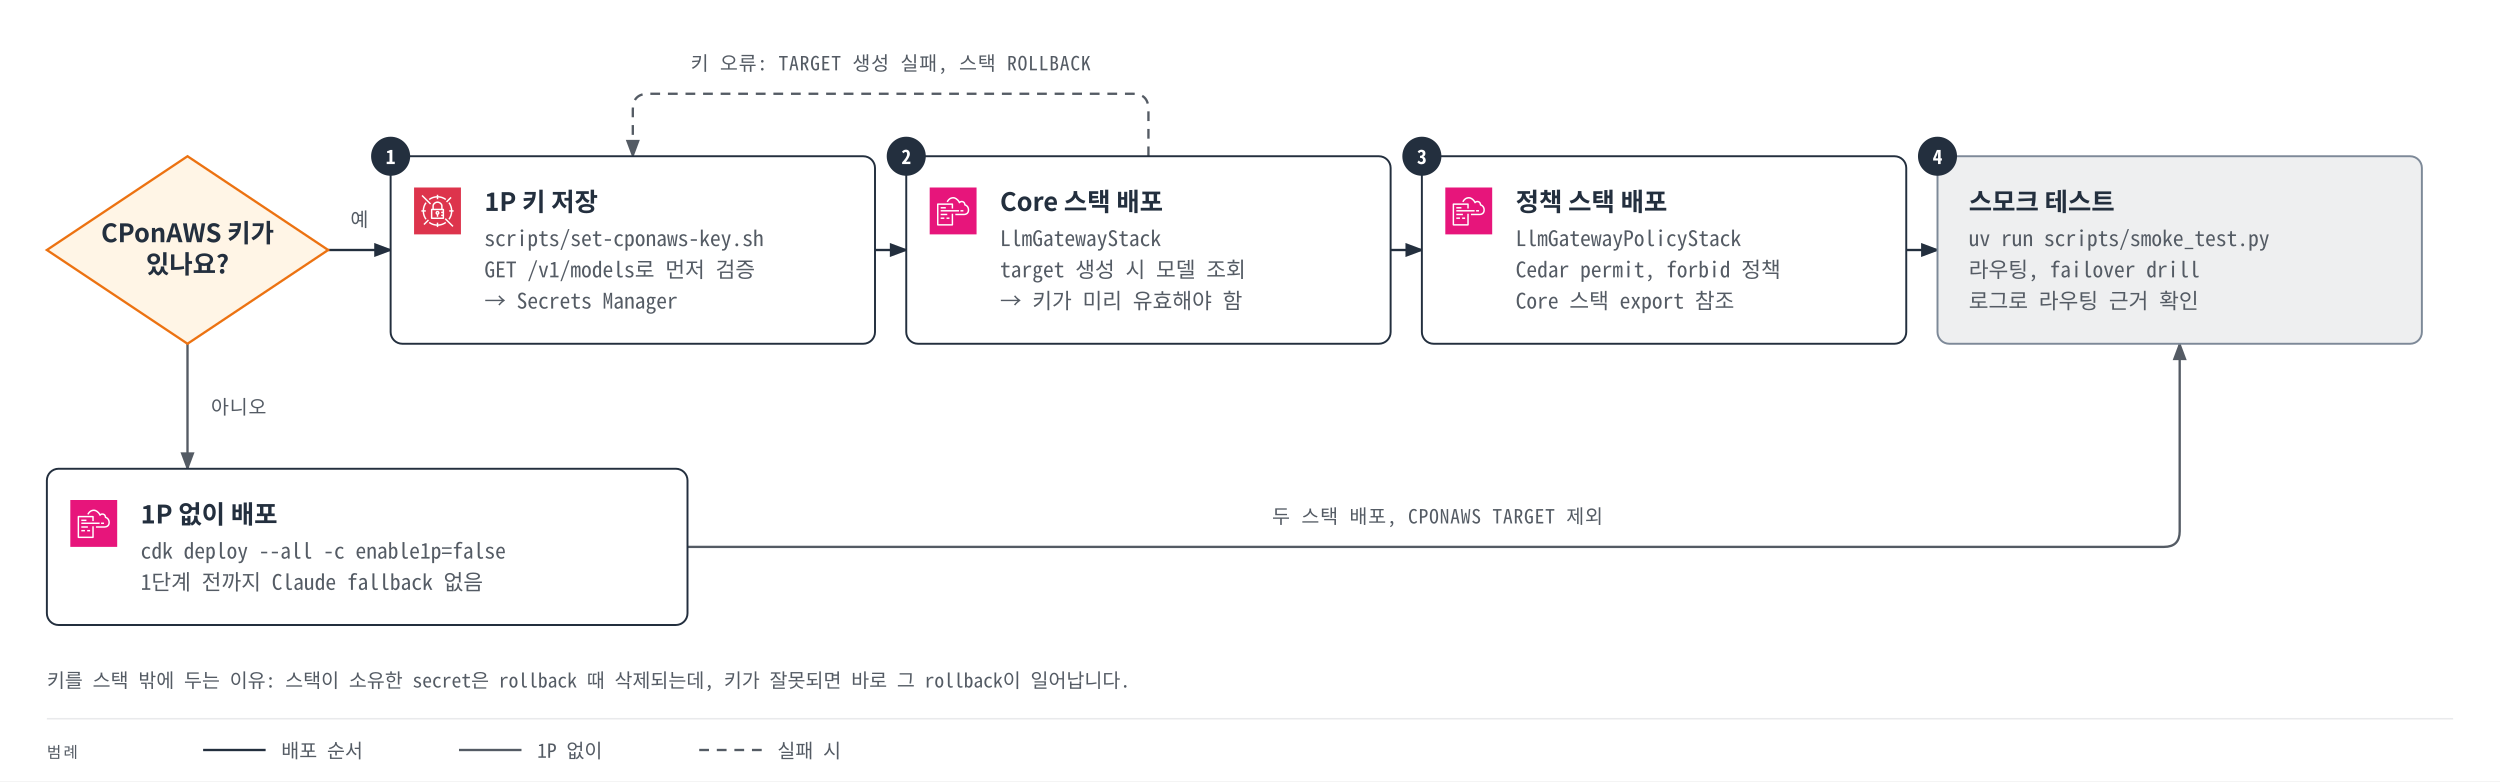
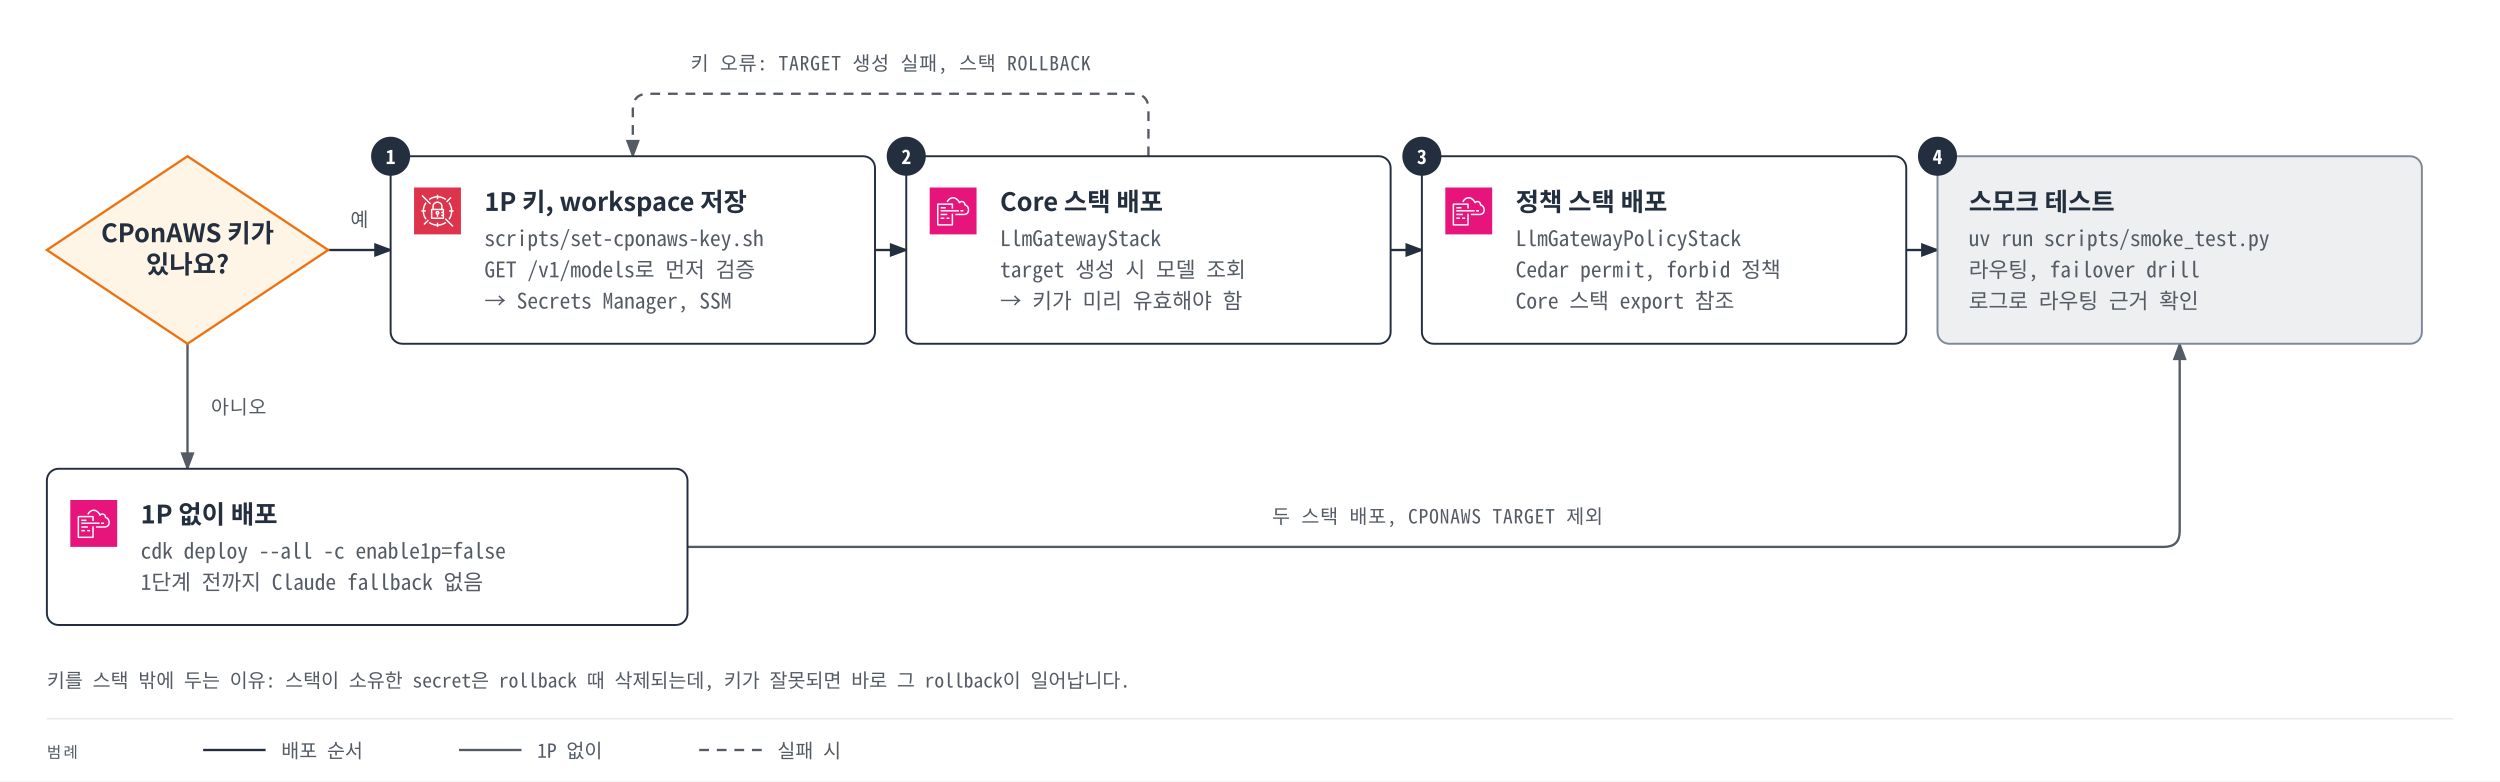
<svg xmlns="http://www.w3.org/2000/svg" viewBox="0 48 1280 400" role="img" aria-labelledby="dep-ko-title dep-ko-desc">
  <defs>
    <style>@font-face { font-family: 'Amazon Ember'; font-weight: 400; font-style: normal; src: local('Amazon Ember'), url('fonts/AmazonEmber_W_Rg.woff2') format('woff2'); }@font-face { font-family: 'Amazon Ember'; font-weight: 400; font-style: italic; src: local('Amazon Ember Italic'), local('Amazon Ember'), url('fonts/AmazonEmber_W_RgIt.woff2') format('woff2'); }@font-face { font-family: 'Amazon Ember'; font-weight: 600; font-style: normal; src: local('Amazon Ember Medium'), local('Amazon Ember'), url('fonts/AmazonEmber_W_SBd.woff2') format('woff2'); }@font-face { font-family: 'Amazon Ember'; font-weight: 700; font-style: normal; src: local('Amazon Ember Bold'), local('Amazon Ember'), url('fonts/AmazonEmber_W_Bd.woff2') format('woff2'); }@font-face { font-family: 'Amazon Ember Mono'; font-weight: 400; font-style: normal; src: local('Amazon Ember Mono'), url('fonts/AmazonEmberMono_W_Rg.woff2') format('woff2'); }@font-face { font-family: 'Amazon Ember Mono'; font-weight: 700; font-style: normal; src: local('Amazon Ember Mono Bold'), local('Amazon Ember Mono'), url('fonts/AmazonEmberMono_W_Bd.woff2') format('woff2'); }</style>
    <marker id="dep-ko-arrow" markerWidth="8" markerHeight="6" refX="7" refY="3" orient="auto">
      <polygon points="0 0, 8 3, 0 6" fill="#545B64" />
    </marker>
    <marker id="dep-ko-accent" markerWidth="8" markerHeight="6" refX="7" refY="3" orient="auto">
      <polygon points="0 0, 8 3, 0 6" fill="#EC7211" />
    </marker>
    <marker id="dep-ko-link" markerWidth="8" markerHeight="6" refX="7" refY="3" orient="auto">
      <polygon points="0 0, 8 3, 0 6" fill="#0972D3" />
    </marker>
    <marker id="dep-ko-ink" markerWidth="8" markerHeight="6" refX="7" refY="3" orient="auto">
      <polygon points="0 0, 8 3, 0 6" fill="#232F3E" />
    </marker>
  </defs>
  <rect y="48" width="100%" height="100%" fill="#ffffff" />
  <path d="M 168,176 H 200" fill="none" stroke="#232F3E" stroke-width="1.2" marker-end="url(#dep-ko-ink)" />
  <rect x="174" y="153" width="20" height="14" rx="2" fill="#ffffff" />
  <text x="184" y="164" fill="#545B64" font-size="10" font-family="'Amazon Ember Mono', 'D2Coding', 'Noto Sans Mono CJK KR', ui-monospace, monospace" text-anchor="middle" letter-spacing="0.04em">예</text>
  <path d="M 448,176 H 464" fill="none" stroke="#232F3E" stroke-width="1.2" marker-end="url(#dep-ko-ink)" />
  <path d="M 712,176 H 728" fill="none" stroke="#232F3E" stroke-width="1.2" marker-end="url(#dep-ko-ink)" />
  <path d="M 976,176 H 992" fill="none" stroke="#232F3E" stroke-width="1.2" marker-end="url(#dep-ko-ink)" />
  <path d="M 588,128 V 104 Q 588,96 580,96 H 332 Q 324,96 324,104 V 128" fill="none" stroke="#545B64" stroke-width="1.2" stroke-dasharray="5,4" marker-end="url(#dep-ko-arrow)" />
  <rect x="324" y="73" width="264" height="14" rx="2" fill="#ffffff" />
  <text x="456" y="84" fill="#545B64" font-size="10" font-family="'Amazon Ember Mono', 'D2Coding', 'Noto Sans Mono CJK KR', ui-monospace, monospace" text-anchor="middle" letter-spacing="0.04em">키 오류: TARGET 생성 실패, 스택 ROLLBACK</text>
  <path d="M 96,224 V 288" fill="none" stroke="#545B64" stroke-width="1.2" marker-end="url(#dep-ko-arrow)" />
  <rect x="104" y="249" width="44" height="14" rx="2" fill="#ffffff" />
  <text x="108" y="260" fill="#545B64" font-size="10" font-family="'Amazon Ember Mono', 'D2Coding', 'Noto Sans Mono CJK KR', ui-monospace, monospace" text-anchor="start" letter-spacing="0.04em">아니오</text>
  <path d="M 352,328 H 1108 Q 1116,328 1116,320 V 224" fill="none" stroke="#545B64" stroke-width="1.2" marker-end="url(#dep-ko-arrow)" />
  <rect x="626" y="305" width="220" height="14" rx="2" fill="#ffffff" />
  <text x="736" y="316" fill="#545B64" font-size="10" font-family="'Amazon Ember Mono', 'D2Coding', 'Noto Sans Mono CJK KR', ui-monospace, monospace" text-anchor="middle" letter-spacing="0.04em">두 스택 배포, CPONAWS TARGET 제외</text>
  <rect x="200" y="128" width="248" height="96" rx="6" fill="#ffffff" />
  <rect x="200" y="128" width="248" height="96" rx="6" fill="#ffffff" stroke="#232F3E" stroke-width="1" />
  <g transform="translate(212,144) scale(0.375)" aria-hidden="true">
    <g stroke="none" stroke-width="1" fill="none" fill-rule="evenodd">
      <g fill="#DD344C">
        <rect x="0" y="0" width="64" height="64" />
      </g>
      <path d="M31.24,34.64 C31.24,35.059 31.581,35.4 32,35.4 C32.419,35.4 32.76,35.059 32.76,34.64 C32.76,34.221 32.419,33.88 32,33.88 C31.581,33.88 31.24,34.221 31.24,34.64 L31.24,34.64 Z M29.24,34.64 C29.24,33.118 30.478,31.88 32,31.88 C33.521,31.88 34.76,33.118 34.76,34.64 C34.76,35.808 34.027,36.804 33,37.205 L33,40 L31,40 L31,37.205 C29.972,36.803 29.24,35.808 29.24,34.64 L29.24,34.64 Z M39,31 L25,31 L25,41 L39,41 L39,39 L37,39 L37,37 L39,37 L39,35 L37,35 L37,33 L39,33 L39,31 Z M27,29 L36.999,29 L37,25 C37,24.135 36.424,23.141 35.457,22.341 C34.443,21.501 33.152,21 32.003,21 L32.001,21 C29.618,21 27.001,23.093 27,25 L27,29 Z M39,25 L38.999,29 L40,29 C40.553,29 41,29.448 41,30 L41,42 C41,42.552 40.553,43 40,43 L24,43 C23.447,43 23,42.552 23,42 L23,30 C23,29.448 23.447,29 24,29 L25,29 L25,25 C25.001,21.971 28.469,19 32.001,19 L32.003,19 C33.628,19 35.351,19.657 36.732,20.801 C38.174,21.994 39.001,23.525 39,25 L39,25 Z M15.489,43.95 L17.11,42.777 C15.029,39.902 13.859,36.538 13.676,33 L16,33 L16,31 L13.678,31 C13.871,27.483 15.04,24.14 17.11,21.281 L15.489,20.108 C13.172,23.311 11.873,27.058 11.678,31 L10,31 L10,33 L11.676,33 C11.861,36.962 13.16,40.731 15.489,43.95 L15.489,43.95 Z M42.747,46.918 C39.88,48.993 36.527,50.162 33,50.35 L33,48 L31,48 L31,50.35 C27.471,50.162 24.118,48.994 21.25,46.918 L20.078,48.538 C23.289,50.862 27.049,52.161 31,52.35 L31,54 L33,54 L33,52.35 C36.951,52.16 40.709,50.862 43.919,48.538 L42.747,46.918 Z M21.25,17.14 C24.118,15.064 27.471,13.895 31,13.707 L31,16 L33,16 L33,13.707 C36.527,13.896 39.88,15.065 42.747,17.14 L43.919,15.52 C40.709,13.196 36.951,11.897 33,11.707 L33,10 L31,10 L31,11.707 C27.048,11.897 23.289,13.196 20.078,15.52 L21.25,17.14 Z M52.319,31 C52.125,27.058 50.826,23.311 48.509,20.108 L46.887,21.281 C48.958,24.14 50.127,27.483 50.319,31 L48,31 L48,33 L50.322,33 C50.138,36.538 48.969,39.902 46.887,42.777 L48.509,43.95 C50.838,40.731 52.136,36.962 52.322,33 L54,33 L54,31 L52.319,31 Z M45.026,20.416 L51.185,14.256 L49.771,12.842 L43.612,19.002 L45.026,20.416 Z M18.971,43.642 L12.811,49.802 L14.225,51.216 L20.386,45.056 L18.971,43.642 Z M23.246,21.833 L11.586,10.173 L10.172,11.587 L21.832,23.247 L23.246,21.833 Z M43.303,41.89 L53.826,52.413 L52.412,53.827 L41.888,43.304 L43.303,41.89 Z" fill="#FFFFFF" />
    </g>
  </g>
-   <text x="248" y="156" fill="#232F3E" font-size="13" font-weight="600" font-family="'Amazon Ember', 'Noto Sans CJK KR', 'Noto Sans KR', 'Apple SD Gothic Neo', 'Malgun Gothic', 'Helvetica Neue', Arial, sans-serif">1P 키 저장</text>
+   <text x="248" y="156" fill="#232F3E" font-size="13" font-weight="600" font-family="'Amazon Ember', 'Noto Sans CJK KR', 'Noto Sans KR', 'Apple SD Gothic Neo', 'Malgun Gothic', 'Helvetica Neue', Arial, sans-serif">1P 키, workspace 저장</text>
  <text x="248" y="174" fill="#545B64" font-size="11" font-family="'Amazon Ember Mono', 'D2Coding', 'Noto Sans Mono CJK KR', ui-monospace, monospace">scripts/set-cponaws-key.sh</text>
  <text x="248" y="190" fill="#545B64" font-size="11" font-family="'Amazon Ember Mono', 'D2Coding', 'Noto Sans Mono CJK KR', ui-monospace, monospace">GET /v1/models로 먼저 검증</text>
-   <text x="248" y="206" fill="#545B64" font-size="11" font-family="'Amazon Ember Mono', 'D2Coding', 'Noto Sans Mono CJK KR', ui-monospace, monospace">→ Secrets Manager</text>
+   <text x="248" y="206" fill="#545B64" font-size="11" font-family="'Amazon Ember Mono', 'D2Coding', 'Noto Sans Mono CJK KR', ui-monospace, monospace">→ Secrets Manager, SSM</text>
  <circle cx="200" cy="128" r="10" fill="#232F3E" />
  <text x="200" y="132" fill="#ffffff" font-size="10" font-weight="700" font-family="'Amazon Ember Mono', 'D2Coding', 'Noto Sans Mono CJK KR', ui-monospace, monospace" text-anchor="middle">1</text>
  <rect x="464" y="128" width="248" height="96" rx="6" fill="#ffffff" />
  <rect x="464" y="128" width="248" height="96" rx="6" fill="#ffffff" stroke="#232F3E" stroke-width="1" />
  <g transform="translate(476,144) scale(0.375)" aria-hidden="true">
    <g stroke="none" stroke-width="1" fill="none" fill-rule="evenodd">
      <g fill="#E7157B">
        <rect x="0" y="0" width="64" height="64" />
      </g>
      <path d="M42.008,32.788 L46.009,32.788 L46.009,30.766 L42.008,30.766 L42.008,32.788 Z M23.003,42.9 L27.004,42.9 L27.004,40.877 L23.003,40.877 L23.003,42.9 Z M15.001,42.9 L20.003,42.9 L20.003,40.877 L15.001,40.877 L15.001,42.9 Z M15.001,37.844 L24.004,37.844 L24.004,35.821 L15.001,35.821 L15.001,37.844 Z M15.001,28.743 L22.003,28.743 L22.003,26.721 L15.001,26.721 L15.001,28.743 Z M15.001,32.788 L40.008,32.788 L40.008,30.766 L15.001,30.766 L15.001,32.788 Z M30.005,49.978 L12.001,49.978 L12.001,23.688 L30.005,23.688 L30.005,28.743 L32.006,28.743 L32.006,22.676 C32.006,22.118 31.557,21.665 31.005,21.665 L11,21.665 C10.447,21.665 10,22.118 10,22.676 L10,50.989 C10,51.547 10.447,52 11,52 L31.005,52 C31.557,52 32.006,51.547 32.006,50.989 L32.006,35.821 L30.005,35.821 L30.005,49.978 Z M54,30.766 C54,36.364 49.427,37.844 47.009,37.844 L35.006,37.844 L35.006,35.821 L47.009,35.821 C47.517,35.817 51.999,35.644 51.999,30.766 C51.999,26.707 49.199,24.916 47.842,24.685 C47.329,24.597 46.969,24.127 47.013,23.604 C47.014,23.591 47.015,23.577 47.017,23.565 C46.978,21.965 46.2,20.796 44.866,20.348 C43.57,19.914 42.109,20.296 41.398,21.259 C41.178,21.557 40.818,21.714 40.448,21.654 C40.084,21.599 39.778,21.346 39.654,20.994 C39.183,19.663 38.497,18.796 37.541,17.829 C35.241,15.522 32.964,14.248 29.337,15.541 C27.691,16.126 25.713,18.143 24.926,20.035 L23.081,19.251 C24.092,16.824 26.495,14.409 28.673,13.634 C33.565,11.89 36.617,14.051 38.952,16.396 C39.746,17.199 40.412,17.983 40.944,18.968 C42.218,18.129 43.917,17.898 45.497,18.429 C47.47,19.091 48.731,20.734 48.976,22.901 C51.183,23.675 54,26.185 54,30.766 L54,30.766 Z" fill="#FFFFFF" />
    </g>
  </g>
  <text x="512" y="156" fill="#232F3E" font-size="13" font-weight="600" font-family="'Amazon Ember', 'Noto Sans CJK KR', 'Noto Sans KR', 'Apple SD Gothic Neo', 'Malgun Gothic', 'Helvetica Neue', Arial, sans-serif">Core 스택 배포</text>
  <text x="512" y="174" fill="#545B64" font-size="11" font-family="'Amazon Ember Mono', 'D2Coding', 'Noto Sans Mono CJK KR', ui-monospace, monospace">LlmGatewayStack</text>
  <text x="512" y="190" fill="#545B64" font-size="11" font-family="'Amazon Ember Mono', 'D2Coding', 'Noto Sans Mono CJK KR', ui-monospace, monospace">target 생성 시 모델 조회</text>
  <text x="512" y="206" fill="#545B64" font-size="11" font-family="'Amazon Ember Mono', 'D2Coding', 'Noto Sans Mono CJK KR', ui-monospace, monospace">→ 키가 미리 유효해야 함</text>
  <circle cx="464" cy="128" r="10" fill="#232F3E" />
  <text x="464" y="132" fill="#ffffff" font-size="10" font-weight="700" font-family="'Amazon Ember Mono', 'D2Coding', 'Noto Sans Mono CJK KR', ui-monospace, monospace" text-anchor="middle">2</text>
  <rect x="728" y="128" width="248" height="96" rx="6" fill="#ffffff" />
  <rect x="728" y="128" width="248" height="96" rx="6" fill="#ffffff" stroke="#232F3E" stroke-width="1" />
  <g transform="translate(740,144) scale(0.375)" aria-hidden="true">
    <g stroke="none" stroke-width="1" fill="none" fill-rule="evenodd">
      <g fill="#E7157B">
        <rect x="0" y="0" width="64" height="64" />
      </g>
      <path d="M42.008,32.788 L46.009,32.788 L46.009,30.766 L42.008,30.766 L42.008,32.788 Z M23.003,42.9 L27.004,42.9 L27.004,40.877 L23.003,40.877 L23.003,42.9 Z M15.001,42.9 L20.003,42.9 L20.003,40.877 L15.001,40.877 L15.001,42.9 Z M15.001,37.844 L24.004,37.844 L24.004,35.821 L15.001,35.821 L15.001,37.844 Z M15.001,28.743 L22.003,28.743 L22.003,26.721 L15.001,26.721 L15.001,28.743 Z M15.001,32.788 L40.008,32.788 L40.008,30.766 L15.001,30.766 L15.001,32.788 Z M30.005,49.978 L12.001,49.978 L12.001,23.688 L30.005,23.688 L30.005,28.743 L32.006,28.743 L32.006,22.676 C32.006,22.118 31.557,21.665 31.005,21.665 L11,21.665 C10.447,21.665 10,22.118 10,22.676 L10,50.989 C10,51.547 10.447,52 11,52 L31.005,52 C31.557,52 32.006,51.547 32.006,50.989 L32.006,35.821 L30.005,35.821 L30.005,49.978 Z M54,30.766 C54,36.364 49.427,37.844 47.009,37.844 L35.006,37.844 L35.006,35.821 L47.009,35.821 C47.517,35.817 51.999,35.644 51.999,30.766 C51.999,26.707 49.199,24.916 47.842,24.685 C47.329,24.597 46.969,24.127 47.013,23.604 C47.014,23.591 47.015,23.577 47.017,23.565 C46.978,21.965 46.2,20.796 44.866,20.348 C43.57,19.914 42.109,20.296 41.398,21.259 C41.178,21.557 40.818,21.714 40.448,21.654 C40.084,21.599 39.778,21.346 39.654,20.994 C39.183,19.663 38.497,18.796 37.541,17.829 C35.241,15.522 32.964,14.248 29.337,15.541 C27.691,16.126 25.713,18.143 24.926,20.035 L23.081,19.251 C24.092,16.824 26.495,14.409 28.673,13.634 C33.565,11.89 36.617,14.051 38.952,16.396 C39.746,17.199 40.412,17.983 40.944,18.968 C42.218,18.129 43.917,17.898 45.497,18.429 C47.47,19.091 48.731,20.734 48.976,22.901 C51.183,23.675 54,26.185 54,30.766 L54,30.766 Z" fill="#FFFFFF" />
    </g>
  </g>
  <text x="776" y="156" fill="#232F3E" font-size="13" font-weight="600" font-family="'Amazon Ember', 'Noto Sans CJK KR', 'Noto Sans KR', 'Apple SD Gothic Neo', 'Malgun Gothic', 'Helvetica Neue', Arial, sans-serif">정책 스택 배포</text>
  <text x="776" y="174" fill="#545B64" font-size="11" font-family="'Amazon Ember Mono', 'D2Coding', 'Noto Sans Mono CJK KR', ui-monospace, monospace">LlmGatewayPolicyStack</text>
  <text x="776" y="190" fill="#545B64" font-size="11" font-family="'Amazon Ember Mono', 'D2Coding', 'Noto Sans Mono CJK KR', ui-monospace, monospace">Cedar permit, forbid 정책</text>
  <text x="776" y="206" fill="#545B64" font-size="11" font-family="'Amazon Ember Mono', 'D2Coding', 'Noto Sans Mono CJK KR', ui-monospace, monospace">Core 스택 export 참조</text>
  <circle cx="728" cy="128" r="10" fill="#232F3E" />
  <text x="728" y="132" fill="#ffffff" font-size="10" font-weight="700" font-family="'Amazon Ember Mono', 'D2Coding', 'Noto Sans Mono CJK KR', ui-monospace, monospace" text-anchor="middle">3</text>
  <rect x="992" y="128" width="248" height="96" rx="6" fill="#ffffff" />
  <rect x="992" y="128" width="248" height="96" rx="6" fill="rgba(84,91,100,0.10)" stroke="#7D8998" stroke-width="1" />
  <text x="1008" y="156" fill="#232F3E" font-size="13" font-weight="600" font-family="'Amazon Ember', 'Noto Sans CJK KR', 'Noto Sans KR', 'Apple SD Gothic Neo', 'Malgun Gothic', 'Helvetica Neue', Arial, sans-serif">스모크 테스트</text>
  <text x="1008" y="174" fill="#545B64" font-size="11" font-family="'Amazon Ember Mono', 'D2Coding', 'Noto Sans Mono CJK KR', ui-monospace, monospace">uv run scripts/smoke_test.py</text>
  <text x="1008" y="190" fill="#545B64" font-size="11" font-family="'Amazon Ember Mono', 'D2Coding', 'Noto Sans Mono CJK KR', ui-monospace, monospace">라우팅, failover drill</text>
  <text x="1008" y="206" fill="#545B64" font-size="11" font-family="'Amazon Ember Mono', 'D2Coding', 'Noto Sans Mono CJK KR', ui-monospace, monospace">로그로 라우팅 근거 확인</text>
  <circle cx="992" cy="128" r="10" fill="#232F3E" />
  <text x="992" y="132" fill="#ffffff" font-size="10" font-weight="700" font-family="'Amazon Ember Mono', 'D2Coding', 'Noto Sans Mono CJK KR', ui-monospace, monospace" text-anchor="middle">4</text>
  <rect x="24" y="288" width="328" height="80" rx="6" fill="#ffffff" />
  <rect x="24" y="288" width="328" height="80" rx="6" fill="#ffffff" stroke="#232F3E" stroke-width="1" />
  <g transform="translate(36,304) scale(0.375)" aria-hidden="true">
    <g stroke="none" stroke-width="1" fill="none" fill-rule="evenodd">
      <g fill="#E7157B">
        <rect x="0" y="0" width="64" height="64" />
      </g>
      <path d="M42.008,32.788 L46.009,32.788 L46.009,30.766 L42.008,30.766 L42.008,32.788 Z M23.003,42.9 L27.004,42.9 L27.004,40.877 L23.003,40.877 L23.003,42.9 Z M15.001,42.9 L20.003,42.9 L20.003,40.877 L15.001,40.877 L15.001,42.9 Z M15.001,37.844 L24.004,37.844 L24.004,35.821 L15.001,35.821 L15.001,37.844 Z M15.001,28.743 L22.003,28.743 L22.003,26.721 L15.001,26.721 L15.001,28.743 Z M15.001,32.788 L40.008,32.788 L40.008,30.766 L15.001,30.766 L15.001,32.788 Z M30.005,49.978 L12.001,49.978 L12.001,23.688 L30.005,23.688 L30.005,28.743 L32.006,28.743 L32.006,22.676 C32.006,22.118 31.557,21.665 31.005,21.665 L11,21.665 C10.447,21.665 10,22.118 10,22.676 L10,50.989 C10,51.547 10.447,52 11,52 L31.005,52 C31.557,52 32.006,51.547 32.006,50.989 L32.006,35.821 L30.005,35.821 L30.005,49.978 Z M54,30.766 C54,36.364 49.427,37.844 47.009,37.844 L35.006,37.844 L35.006,35.821 L47.009,35.821 C47.517,35.817 51.999,35.644 51.999,30.766 C51.999,26.707 49.199,24.916 47.842,24.685 C47.329,24.597 46.969,24.127 47.013,23.604 C47.014,23.591 47.015,23.577 47.017,23.565 C46.978,21.965 46.2,20.796 44.866,20.348 C43.57,19.914 42.109,20.296 41.398,21.259 C41.178,21.557 40.818,21.714 40.448,21.654 C40.084,21.599 39.778,21.346 39.654,20.994 C39.183,19.663 38.497,18.796 37.541,17.829 C35.241,15.522 32.964,14.248 29.337,15.541 C27.691,16.126 25.713,18.143 24.926,20.035 L23.081,19.251 C24.092,16.824 26.495,14.409 28.673,13.634 C33.565,11.89 36.617,14.051 38.952,16.396 C39.746,17.199 40.412,17.983 40.944,18.968 C42.218,18.129 43.917,17.898 45.497,18.429 C47.47,19.091 48.731,20.734 48.976,22.901 C51.183,23.675 54,26.185 54,30.766 L54,30.766 Z" fill="#FFFFFF" />
    </g>
  </g>
  <text x="72" y="316" fill="#232F3E" font-size="13" font-weight="600" font-family="'Amazon Ember', 'Noto Sans CJK KR', 'Noto Sans KR', 'Apple SD Gothic Neo', 'Malgun Gothic', 'Helvetica Neue', Arial, sans-serif">1P 없이 배포</text>
  <text x="72" y="334" fill="#545B64" font-size="11" font-family="'Amazon Ember Mono', 'D2Coding', 'Noto Sans Mono CJK KR', ui-monospace, monospace">cdk deploy --all -c enable1p=false</text>
  <text x="72" y="350" fill="#545B64" font-size="11" font-family="'Amazon Ember Mono', 'D2Coding', 'Noto Sans Mono CJK KR', ui-monospace, monospace">1단계 전까지 Claude fallback 없음</text>
  <polygon points="24,176 96,128 168,176 96,224" fill="#ffffff" />
  <polygon points="24,176 96,128 168,176 96,224" fill="rgba(255,153,0,0.10)" stroke="#EC7211" stroke-width="1.2" />
  <text x="96" y="172" fill="#232F3E" font-size="13" font-weight="600" font-family="'Amazon Ember', 'Noto Sans CJK KR', 'Noto Sans KR', 'Apple SD Gothic Neo', 'Malgun Gothic', 'Helvetica Neue', Arial, sans-serif" text-anchor="middle">CPonAWS 키가</text>
  <text x="96" y="188" fill="#232F3E" font-size="13" font-weight="600" font-family="'Amazon Ember', 'Noto Sans CJK KR', 'Noto Sans KR', 'Apple SD Gothic Neo', 'Malgun Gothic', 'Helvetica Neue', Arial, sans-serif" text-anchor="middle">있나요?</text>
  <text x="24" y="400" fill="#545B64" font-size="10" font-family="'Amazon Ember Mono', 'D2Coding', 'Noto Sans Mono CJK KR', ui-monospace, monospace">키를 스택 밖에 두는 이유: 스택이 소유한 secret은 rollback 때 삭제되는데, 키가 잘못되면 바로 그 rollback이 일어납니다.</text>
  <line x1="24" y1="416" x2="1256" y2="416" stroke="rgba(35,47,62,0.10)" stroke-width="0.8" />
  <text x="24" y="436" fill="#545B64" font-size="8" font-family="'Amazon Ember Mono', 'D2Coding', 'Noto Sans Mono CJK KR', ui-monospace, monospace" letter-spacing="0.14em">범례</text>
  <line x1="104" y1="432" x2="136" y2="432" stroke="#232F3E" stroke-width="1.2" />
  <text x="144" y="436" fill="#545B64" font-size="10" font-family="'Amazon Ember Mono', 'D2Coding', 'Noto Sans Mono CJK KR', ui-monospace, monospace">배포 순서</text>
  <line x1="235" y1="432" x2="267" y2="432" stroke="#545B64" stroke-width="1.2" />
  <text x="275" y="436" fill="#545B64" font-size="10" font-family="'Amazon Ember Mono', 'D2Coding', 'Noto Sans Mono CJK KR', ui-monospace, monospace">1P 없이</text>
  <line x1="358" y1="432" x2="390" y2="432" stroke="#545B64" stroke-width="1.2" stroke-dasharray="5,4" />
  <text x="398" y="436" fill="#545B64" font-size="10" font-family="'Amazon Ember Mono', 'D2Coding', 'Noto Sans Mono CJK KR', ui-monospace, monospace">실패 시</text>
</svg>
